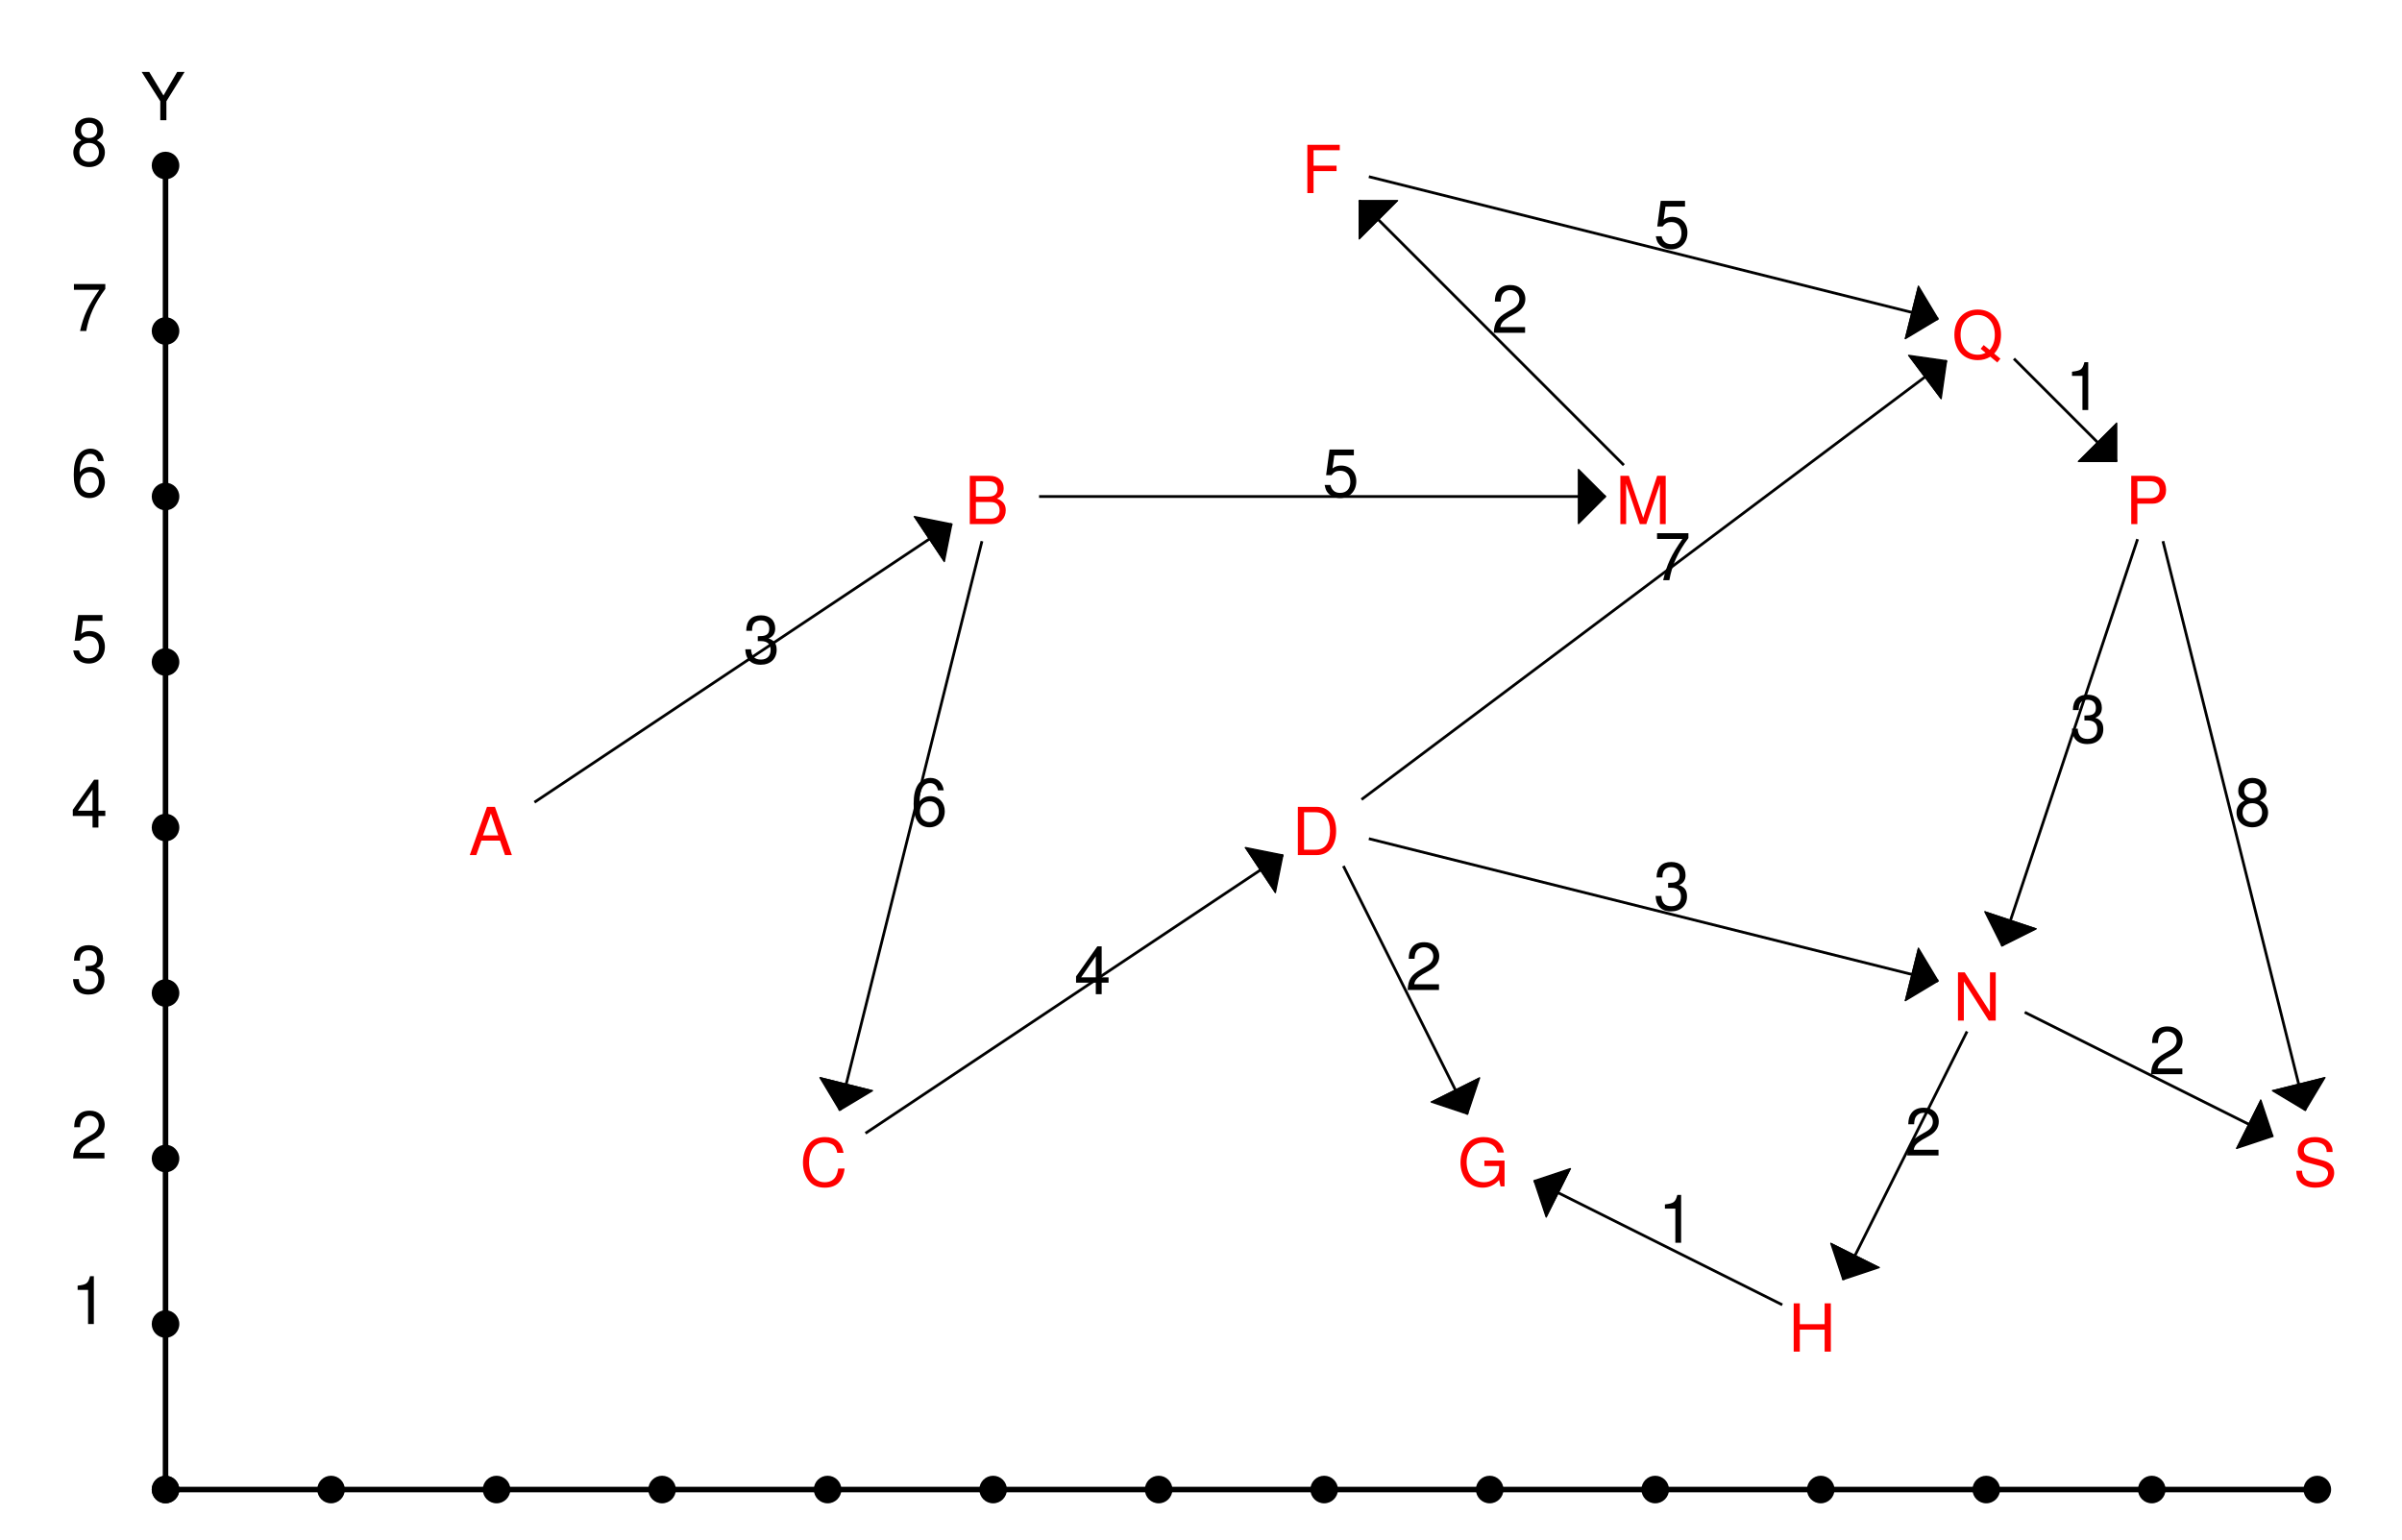
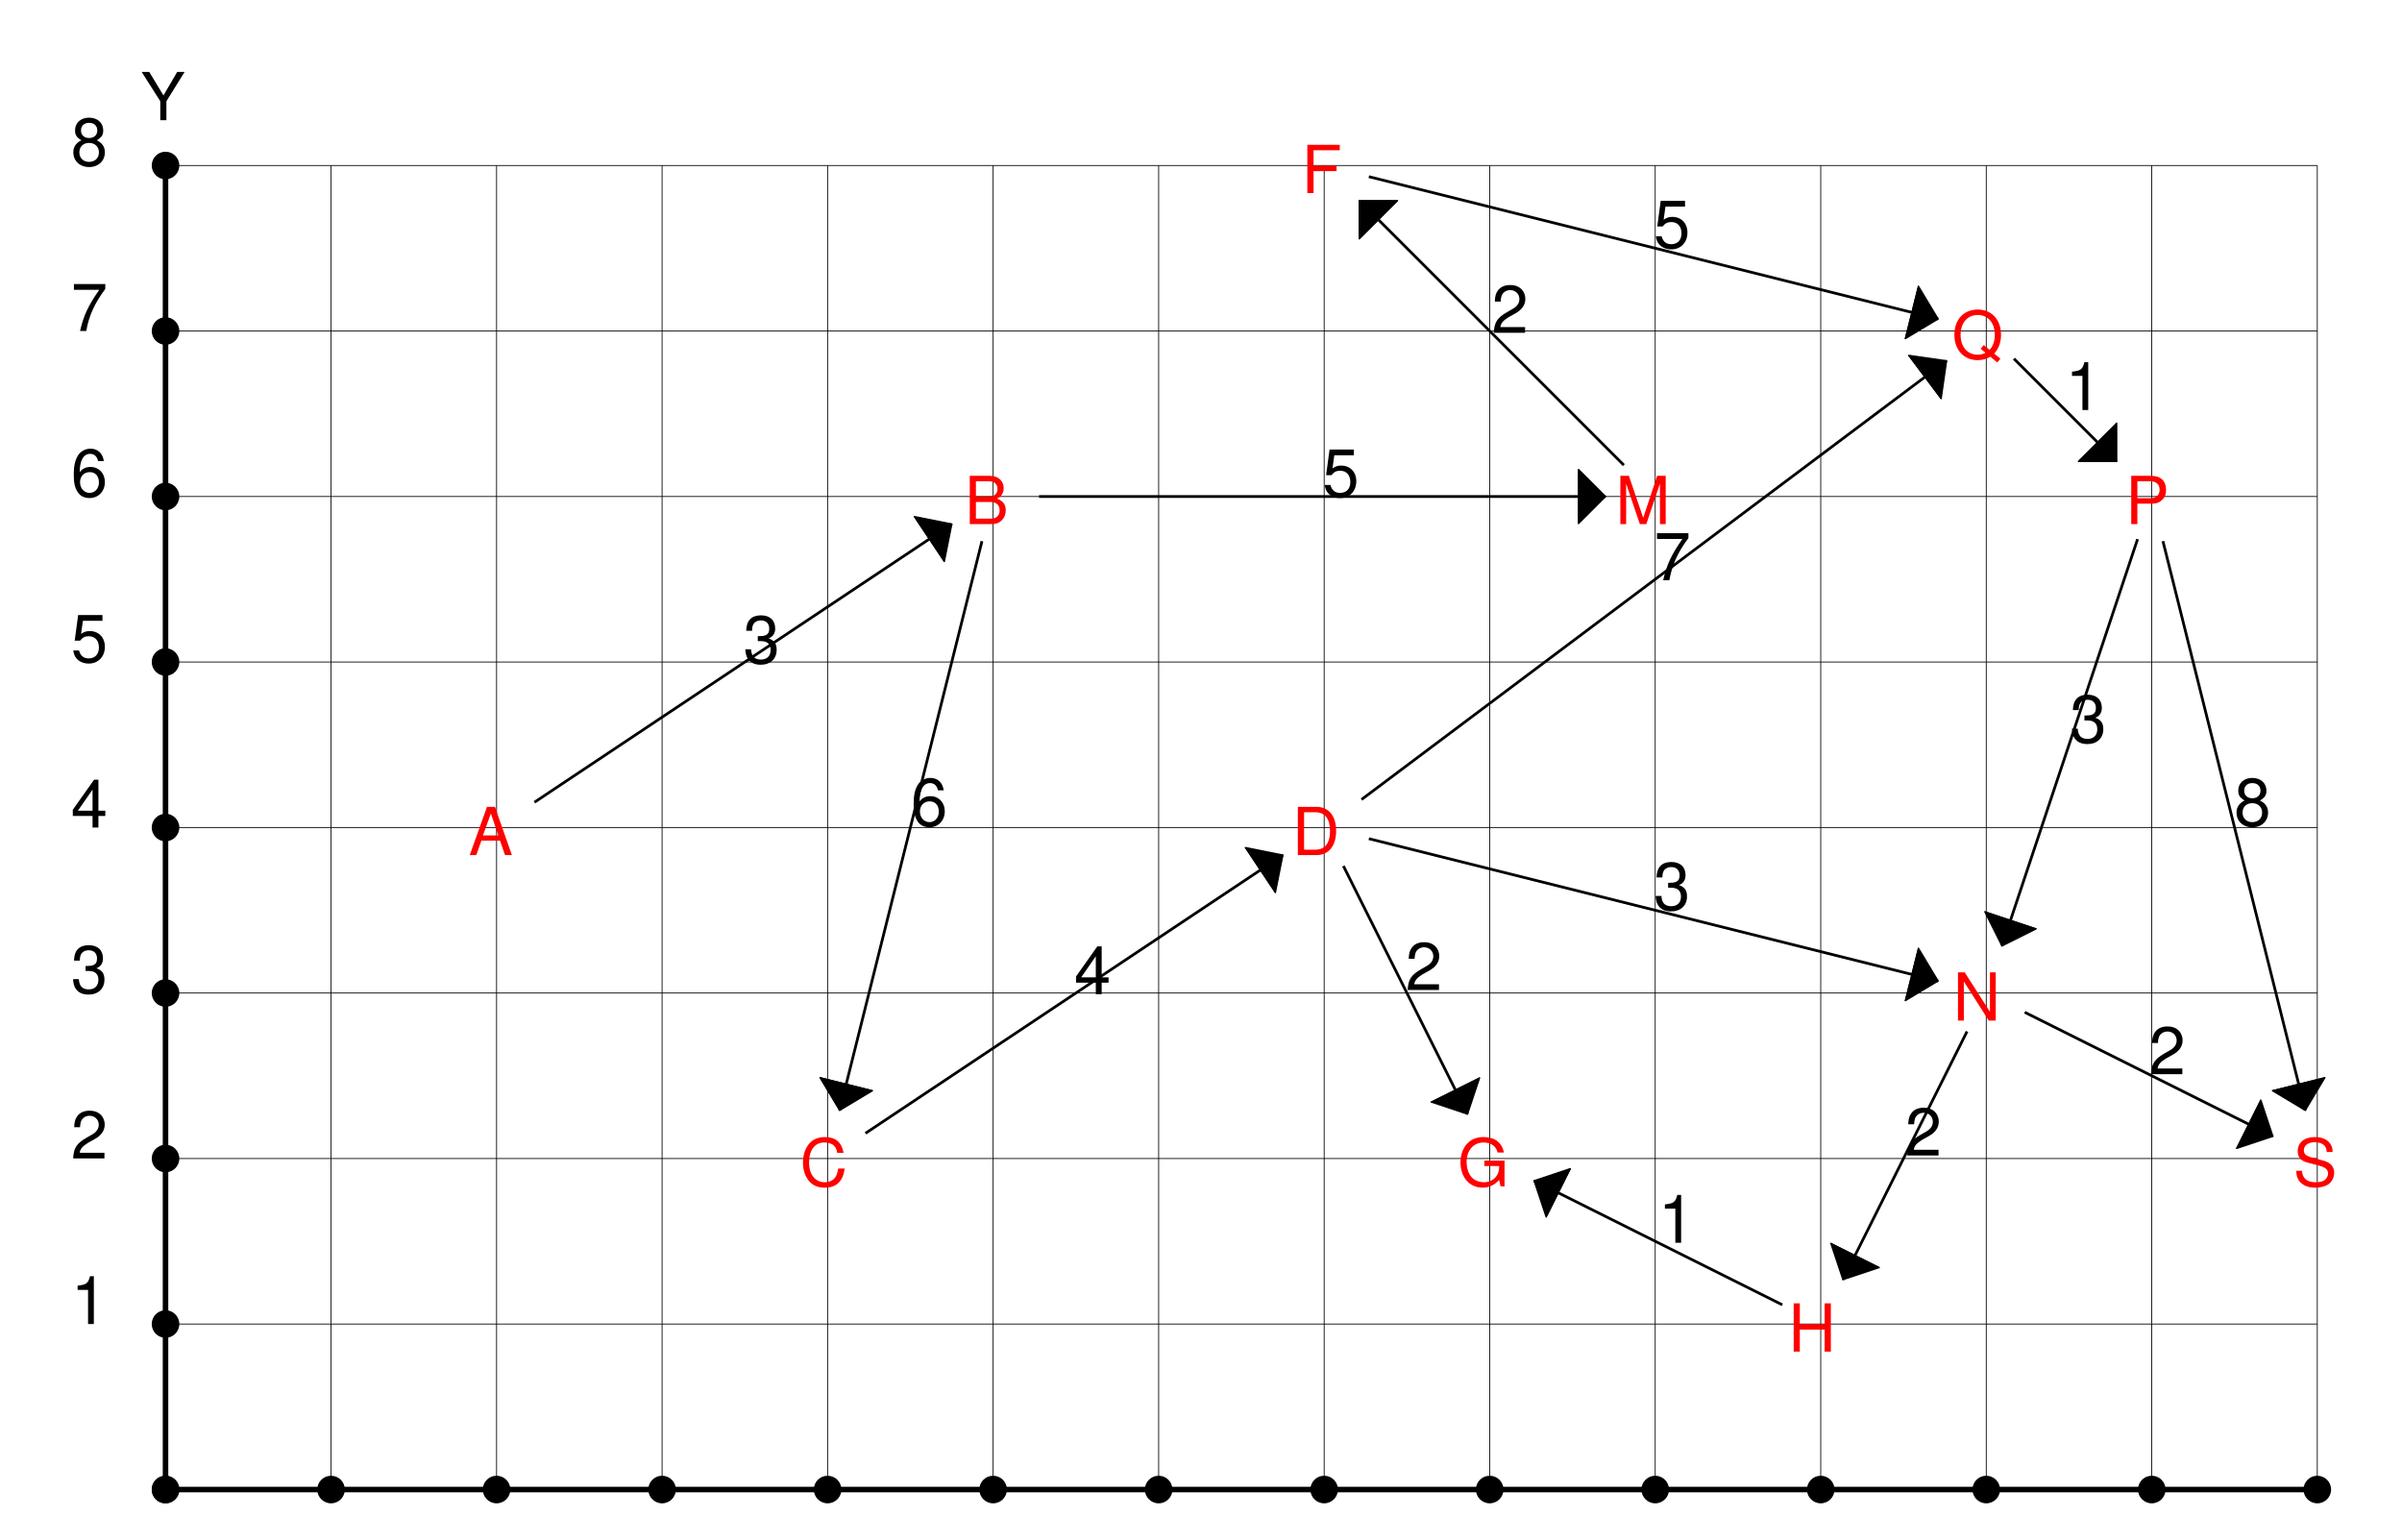
<svg xmlns="http://www.w3.org/2000/svg" xmlns:ns1="http://svgjs.com/svgjs" version="1.1">
  <defs id="SvgjsDefs1001">
-     <marker id="SvgjsMarker1054" markerWidth="20" markerHeight="20" refX="10" refY="10" viewBox="0 0 20 20" orient="auto">
-       <path id="SvgjsPath1055" d="M0,0 V20 L10,10 Z" stroke="#000000" stroke-width="0.5" />
+     <marker id="SvgjsMarker1077" markerWidth="20" markerHeight="20" refX="10" refY="10" viewBox="0 0 20 20" orient="auto">
+       <path id="SvgjsPath1078" d="M0,0 V20 L10,10 Z" stroke="#000000" stroke-width="0.5" />
    </marker>
  </defs>
  <svg id="SvgjsSvg1002" width="2" height="0" focusable="false" style="overflow: hidden; top: -100%; left: -100%; position: absolute; opacity: 0">
    <polyline id="SvgjsPolyline1003" points="0,0" />
    <path id="SvgjsPath1004" d="M0 0 " />
  </svg>
  <line id="SvgjsLine1006" x1="30" y1="270" x2="420" y2="270" stroke="#000000" stroke-width="1" />
  <text id="SvgjsText1007" font-family="Helvetica, Arial, sans-serif" x="440.766" y="280.895" ns1:data="{&quot;leading&quot;:&quot;1.3&quot;}">X</text>
-   <line id="SvgjsLine1008" x1="30" y1="30" x2="30" y2="270" stroke="#000000" stroke-width="1" />
-   <text id="SvgjsText1009" font-family="Helvetica, Arial, sans-serif" x="25.52" y="21.789" ns1:data="{&quot;leading&quot;:&quot;1.3&quot;}">Y</text>
-   <circle id="SvgjsCircle1010" r="2.5" cx="30" cy="270" />
-   <text id="SvgjsText1011" font-family="Helvetica, Arial, sans-serif" x="55.426" y="291.789" ns1:data="{&quot;leading&quot;:&quot;1.3&quot;}">1</text>
-   <circle id="SvgjsCircle1012" r="2.5" cx="60" cy="270" />
-   <text id="SvgjsText1013" font-family="Helvetica, Arial, sans-serif" x="85.426" y="291.789" ns1:data="{&quot;leading&quot;:&quot;1.3&quot;}">2</text>
-   <circle id="SvgjsCircle1014" r="2.5" cx="90" cy="270" />
-   <text id="SvgjsText1015" font-family="Helvetica, Arial, sans-serif" x="115.426" y="291.789" ns1:data="{&quot;leading&quot;:&quot;1.3&quot;}">3</text>
-   <circle id="SvgjsCircle1016" r="2.5" cx="120" cy="270" />
-   <text id="SvgjsText1017" font-family="Helvetica, Arial, sans-serif" x="145.426" y="291.789" ns1:data="{&quot;leading&quot;:&quot;1.3&quot;}">4</text>
-   <circle id="SvgjsCircle1018" r="2.5" cx="150" cy="270" />
-   <text id="SvgjsText1019" font-family="Helvetica, Arial, sans-serif" x="175.426" y="291.789" ns1:data="{&quot;leading&quot;:&quot;1.3&quot;}">5</text>
-   <circle id="SvgjsCircle1020" r="2.5" cx="180" cy="270" />
-   <text id="SvgjsText1021" font-family="Helvetica, Arial, sans-serif" x="205.426" y="291.789" ns1:data="{&quot;leading&quot;:&quot;1.3&quot;}">6</text>
-   <circle id="SvgjsCircle1022" r="2.5" cx="210" cy="270" />
-   <text id="SvgjsText1023" font-family="Helvetica, Arial, sans-serif" x="235.426" y="291.789" ns1:data="{&quot;leading&quot;:&quot;1.3&quot;}">7</text>
-   <circle id="SvgjsCircle1024" r="2.5" cx="240" cy="270" />
-   <text id="SvgjsText1025" font-family="Helvetica, Arial, sans-serif" x="265.426" y="291.789" ns1:data="{&quot;leading&quot;:&quot;1.3&quot;}">8</text>
-   <circle id="SvgjsCircle1026" r="2.5" cx="270" cy="270" />
-   <text id="SvgjsText1027" font-family="Helvetica, Arial, sans-serif" x="295.426" y="291.789" ns1:data="{&quot;leading&quot;:&quot;1.3&quot;}">9</text>
-   <circle id="SvgjsCircle1028" r="2.5" cx="300" cy="270" />
-   <text id="SvgjsText1029" font-family="Helvetica, Arial, sans-serif" x="320.852" y="291.789" ns1:data="{&quot;leading&quot;:&quot;1.3&quot;}">10</text>
-   <circle id="SvgjsCircle1030" r="2.5" cx="330" cy="270" />
-   <text id="SvgjsText1031" font-family="Helvetica, Arial, sans-serif" x="350.852" y="291.789" ns1:data="{&quot;leading&quot;:&quot;1.3&quot;}">11</text>
-   <circle id="SvgjsCircle1032" r="2.5" cx="360" cy="270" />
-   <text id="SvgjsText1033" font-family="Helvetica, Arial, sans-serif" x="380.852" y="291.789" ns1:data="{&quot;leading&quot;:&quot;1.3&quot;}">12</text>
-   <circle id="SvgjsCircle1034" r="2.5" cx="390" cy="270" />
-   <text id="SvgjsText1035" font-family="Helvetica, Arial, sans-serif" x="410.852" y="291.789" ns1:data="{&quot;leading&quot;:&quot;1.3&quot;}">13</text>
-   <circle id="SvgjsCircle1036" r="2.5" cx="420" cy="270" />
-   <circle id="SvgjsCircle1037" r="2.5" cx="30" cy="30" />
-   <text id="SvgjsText1038" font-family="Helvetica, Arial, sans-serif" x="12.852" y="240" ns1:data="{&quot;leading&quot;:&quot;1.3&quot;}">1</text>
-   <circle id="SvgjsCircle1039" r="2.5" cx="30" cy="60" />
-   <text id="SvgjsText1040" font-family="Helvetica, Arial, sans-serif" x="12.852" y="210" ns1:data="{&quot;leading&quot;:&quot;1.3&quot;}">2</text>
-   <circle id="SvgjsCircle1041" r="2.5" cx="30" cy="90" />
-   <text id="SvgjsText1042" font-family="Helvetica, Arial, sans-serif" x="12.852" y="180" ns1:data="{&quot;leading&quot;:&quot;1.3&quot;}">3</text>
-   <circle id="SvgjsCircle1043" r="2.5" cx="30" cy="120" />
-   <text id="SvgjsText1044" font-family="Helvetica, Arial, sans-serif" x="12.852" y="150" ns1:data="{&quot;leading&quot;:&quot;1.3&quot;}">4</text>
-   <circle id="SvgjsCircle1045" r="2.5" cx="30" cy="150" />
-   <text id="SvgjsText1046" font-family="Helvetica, Arial, sans-serif" x="12.852" y="120" ns1:data="{&quot;leading&quot;:&quot;1.3&quot;}">5</text>
-   <circle id="SvgjsCircle1047" r="2.5" cx="30" cy="180" />
-   <text id="SvgjsText1048" font-family="Helvetica, Arial, sans-serif" x="12.852" y="90" ns1:data="{&quot;leading&quot;:&quot;1.3&quot;}">6</text>
-   <circle id="SvgjsCircle1049" r="2.5" cx="30" cy="210" />
-   <text id="SvgjsText1050" font-family="Helvetica, Arial, sans-serif" x="12.852" y="60" ns1:data="{&quot;leading&quot;:&quot;1.3&quot;}">7</text>
-   <circle id="SvgjsCircle1051" r="2.5" cx="30" cy="240" />
-   <text id="SvgjsText1052" font-family="Helvetica, Arial, sans-serif" x="12.852" y="30" ns1:data="{&quot;leading&quot;:&quot;1.3&quot;}">8</text>
-   <circle id="SvgjsCircle1053" r="2.5" cx="30" cy="270" />
-   <line id="SvgjsLine1056" x1="248.096" y1="32.024" x2="351.269" y2="57.817" stroke="#000000" stroke-width="0.5" marker-end="url(#SvgjsMarker1054)" />
-   <text id="SvgjsText1057" font-family="Helvetica, Arial, sans-serif" x="299.682" y="44.921" ns1:data="{&quot;leading&quot;:&quot;1.3&quot;}">5</text>
-   <text id="SvgjsText1058" font-family="Helvetica, Arial, sans-serif" x="235.871" y="35" fill="#ff0000" ns1:data="{&quot;leading&quot;:&quot;1.3&quot;}">F</text>
-   <line id="SvgjsLine1059" x1="365.014" y1="65.014" x2="383.636" y2="83.636" stroke="#000000" stroke-width="0.5" marker-end="url(#SvgjsMarker1054)" />
-   <text id="SvgjsText1060" font-family="Helvetica, Arial, sans-serif" x="374.325" y="74.325" ns1:data="{&quot;leading&quot;:&quot;1.3&quot;}">1</text>
-   <text id="SvgjsText1061" font-family="Helvetica, Arial, sans-serif" x="353.77" y="65" fill="#ff0000" ns1:data="{&quot;leading&quot;:&quot;1.3&quot;}">Q</text>
-   <line id="SvgjsLine1062" x1="294.311" y1="84.311" x2="246.364" y2="36.364" stroke="#000000" stroke-width="0.5" marker-end="url(#SvgjsMarker1054)" />
-   <text id="SvgjsText1063" font-family="Helvetica, Arial, sans-serif" x="270.337" y="60.338" ns1:data="{&quot;leading&quot;:&quot;1.3&quot;}">2</text>
-   <text id="SvgjsText1064" font-family="Helvetica, Arial, sans-serif" x="292.777" y="95" fill="#ff0000" ns1:data="{&quot;leading&quot;:&quot;1.3&quot;}">M</text>
-   <line id="SvgjsLine1065" x1="387.424" y1="97.728" x2="362.846" y2="171.462" stroke="#000000" stroke-width="0.5" marker-end="url(#SvgjsMarker1054)" />
-   <text id="SvgjsText1066" font-family="Helvetica, Arial, sans-serif" x="375.135" y="134.595" ns1:data="{&quot;leading&quot;:&quot;1.3&quot;}">3</text>
-   <line id="SvgjsLine1067" x1="392.024" y1="98.096" x2="417.817" y2="201.269" stroke="#000000" stroke-width="0.5" marker-end="url(#SvgjsMarker1054)" />
-   <text id="SvgjsText1068" font-family="Helvetica, Arial, sans-serif" x="404.921" y="149.682" ns1:data="{&quot;leading&quot;:&quot;1.3&quot;}">8</text>
-   <text id="SvgjsText1069" font-family="Helvetica, Arial, sans-serif" x="385.184" y="95" fill="#ff0000" ns1:data="{&quot;leading&quot;:&quot;1.3&quot;}">P</text>
-   <line id="SvgjsLine1070" x1="177.976" y1="98.096" x2="152.183" y2="201.269" stroke="#000000" stroke-width="0.5" marker-end="url(#SvgjsMarker1054)" />
-   <text id="SvgjsText1071" font-family="Helvetica, Arial, sans-serif" x="165.079" y="149.682" ns1:data="{&quot;leading&quot;:&quot;1.3&quot;}">6</text>
-   <line id="SvgjsLine1072" x1="188.325" y1="90" x2="291" y2="90" stroke="#000000" stroke-width="0.5" marker-end="url(#SvgjsMarker1054)" />
-   <text id="SvgjsText1073" font-family="Helvetica, Arial, sans-serif" x="239.663" y="90" ns1:data="{&quot;leading&quot;:&quot;1.3&quot;}">5</text>
-   <text id="SvgjsText1074" font-family="Helvetica, Arial, sans-serif" x="174.816" y="95" fill="#ff0000" ns1:data="{&quot;leading&quot;:&quot;1.3&quot;}">B</text>
-   <line id="SvgjsLine1075" x1="96.865" y1="145.423" x2="172.512" y2="94.992" stroke="#000000" stroke-width="0.5" marker-end="url(#SvgjsMarker1054)" />
-   <text id="SvgjsText1076" font-family="Helvetica, Arial, sans-serif" x="134.688" y="120.208" ns1:data="{&quot;leading&quot;:&quot;1.3&quot;}">3</text>
-   <text id="SvgjsText1077" font-family="Helvetica, Arial, sans-serif" x="84.938" y="155" fill="#ff0000" ns1:data="{&quot;leading&quot;:&quot;1.3&quot;}">A</text>
-   <line id="SvgjsLine1078" x1="243.485" y1="156.97" x2="265.975" y2="201.95" stroke="#000000" stroke-width="0.5" marker-end="url(#SvgjsMarker1054)" />
-   <text id="SvgjsText1079" font-family="Helvetica, Arial, sans-serif" x="254.73" y="179.46" ns1:data="{&quot;leading&quot;:&quot;1.3&quot;}">2</text>
-   <line id="SvgjsLine1080" x1="248.096" y1="152.024" x2="351.269" y2="177.817" stroke="#000000" stroke-width="0.5" marker-end="url(#SvgjsMarker1054)" />
-   <text id="SvgjsText1081" font-family="Helvetica, Arial, sans-serif" x="299.682" y="164.921" ns1:data="{&quot;leading&quot;:&quot;1.3&quot;}">3</text>
-   <line id="SvgjsLine1082" x1="246.768" y1="144.924" x2="352.8" y2="65.4" stroke="#000000" stroke-width="0.5" marker-end="url(#SvgjsMarker1054)" />
-   <text id="SvgjsText1083" font-family="Helvetica, Arial, sans-serif" x="299.784" y="105.162" ns1:data="{&quot;leading&quot;:&quot;1.3&quot;}">7</text>
-   <text id="SvgjsText1084" font-family="Helvetica, Arial, sans-serif" x="234.168" y="155" fill="#ff0000" ns1:data="{&quot;leading&quot;:&quot;1.3&quot;}">D</text>
-   <line id="SvgjsLine1085" x1="356.515" y1="186.97" x2="334.025" y2="231.95" stroke="#000000" stroke-width="0.5" marker-end="url(#SvgjsMarker1054)" />
-   <text id="SvgjsText1086" font-family="Helvetica, Arial, sans-serif" x="345.27" y="209.46" ns1:data="{&quot;leading&quot;:&quot;1.3&quot;}">2</text>
-   <line id="SvgjsLine1087" x1="366.97" y1="183.485" x2="411.95" y2="205.975" stroke="#000000" stroke-width="0.5" marker-end="url(#SvgjsMarker1054)" />
-   <text id="SvgjsText1088" font-family="Helvetica, Arial, sans-serif" x="389.46" y="194.73" ns1:data="{&quot;leading&quot;:&quot;1.3&quot;}">2</text>
-   <text id="SvgjsText1089" font-family="Helvetica, Arial, sans-serif" x="353.969" y="185" fill="#ff0000" ns1:data="{&quot;leading&quot;:&quot;1.3&quot;}">N</text>
-   <line id="SvgjsLine1090" x1="156.865" y1="205.423" x2="232.512" y2="154.992" stroke="#000000" stroke-width="0.5" marker-end="url(#SvgjsMarker1054)" />
-   <text id="SvgjsText1091" font-family="Helvetica, Arial, sans-serif" x="194.688" y="180.208" ns1:data="{&quot;leading&quot;:&quot;1.3&quot;}">4</text>
-   <text id="SvgjsText1092" font-family="Helvetica, Arial, sans-serif" x="144.953" y="215" fill="#ff0000" ns1:data="{&quot;leading&quot;:&quot;1.3&quot;}">C</text>
-   <text id="SvgjsText1093" font-family="Helvetica, Arial, sans-serif" x="415.609" y="215" fill="#ff0000" ns1:data="{&quot;leading&quot;:&quot;1.3&quot;}">S</text>
-   <text id="SvgjsText1094" font-family="Helvetica, Arial, sans-serif" x="264.176" y="215" fill="#ff0000" ns1:data="{&quot;leading&quot;:&quot;1.3&quot;}">G</text>
-   <line id="SvgjsLine1095" x1="323.03" y1="236.515" x2="278.05" y2="214.025" stroke="#000000" stroke-width="0.5" marker-end="url(#SvgjsMarker1054)" />
-   <text id="SvgjsText1096" font-family="Helvetica, Arial, sans-serif" x="300.54" y="225.27" ns1:data="{&quot;leading&quot;:&quot;1.3&quot;}">1</text>
-   <text id="SvgjsText1097" font-family="Helvetica, Arial, sans-serif" x="324.098" y="245" fill="#ff0000" ns1:data="{&quot;leading&quot;:&quot;1.3&quot;}">H</text>
+   <line id="SvgjsLine1008" x1="30" y1="30" x2="420" y2="30" stroke="#000000" stroke-width="0.15" />
+   <line id="SvgjsLine1009" x1="30" y1="60" x2="420" y2="60" stroke="#000000" stroke-width="0.15" />
+   <line id="SvgjsLine1010" x1="30" y1="90" x2="420" y2="90" stroke="#000000" stroke-width="0.15" />
+   <line id="SvgjsLine1011" x1="30" y1="120" x2="420" y2="120" stroke="#000000" stroke-width="0.15" />
+   <line id="SvgjsLine1012" x1="30" y1="150" x2="420" y2="150" stroke="#000000" stroke-width="0.15" />
+   <line id="SvgjsLine1013" x1="30" y1="180" x2="420" y2="180" stroke="#000000" stroke-width="0.15" />
+   <line id="SvgjsLine1014" x1="30" y1="210" x2="420" y2="210" stroke="#000000" stroke-width="0.15" />
+   <line id="SvgjsLine1015" x1="30" y1="240" x2="420" y2="240" stroke="#000000" stroke-width="0.15" />
+   <line id="SvgjsLine1016" x1="30" y1="270" x2="420" y2="270" stroke="#000000" stroke-width="0.15" />
+   <line id="SvgjsLine1017" x1="30" y1="30" x2="30" y2="270" stroke="#000000" stroke-width="1" />
+   <text id="SvgjsText1018" font-family="Helvetica, Arial, sans-serif" x="25.52" y="21.789" ns1:data="{&quot;leading&quot;:&quot;1.3&quot;}">Y</text>
+   <line id="SvgjsLine1019" x1="30" y1="30" x2="30" y2="270" stroke="#000000" stroke-width="0.15" />
+   <line id="SvgjsLine1020" x1="60" y1="30" x2="60" y2="270" stroke="#000000" stroke-width="0.15" />
+   <line id="SvgjsLine1021" x1="90" y1="30" x2="90" y2="270" stroke="#000000" stroke-width="0.15" />
+   <line id="SvgjsLine1022" x1="120" y1="30" x2="120" y2="270" stroke="#000000" stroke-width="0.15" />
+   <line id="SvgjsLine1023" x1="150" y1="30" x2="150" y2="270" stroke="#000000" stroke-width="0.15" />
+   <line id="SvgjsLine1024" x1="180" y1="30" x2="180" y2="270" stroke="#000000" stroke-width="0.15" />
+   <line id="SvgjsLine1025" x1="210" y1="30" x2="210" y2="270" stroke="#000000" stroke-width="0.15" />
+   <line id="SvgjsLine1026" x1="240" y1="30" x2="240" y2="270" stroke="#000000" stroke-width="0.15" />
+   <line id="SvgjsLine1027" x1="270" y1="30" x2="270" y2="270" stroke="#000000" stroke-width="0.15" />
+   <line id="SvgjsLine1028" x1="300" y1="30" x2="300" y2="270" stroke="#000000" stroke-width="0.15" />
+   <line id="SvgjsLine1029" x1="330" y1="30" x2="330" y2="270" stroke="#000000" stroke-width="0.15" />
+   <line id="SvgjsLine1030" x1="360" y1="30" x2="360" y2="270" stroke="#000000" stroke-width="0.15" />
+   <line id="SvgjsLine1031" x1="390" y1="30" x2="390" y2="270" stroke="#000000" stroke-width="0.15" />
+   <line id="SvgjsLine1032" x1="420" y1="30" x2="420" y2="270" stroke="#000000" stroke-width="0.15" />
+   <circle id="SvgjsCircle1033" r="2.5" cx="30" cy="270" />
+   <text id="SvgjsText1034" font-family="Helvetica, Arial, sans-serif" x="55.426" y="291.789" ns1:data="{&quot;leading&quot;:&quot;1.3&quot;}">1</text>
+   <circle id="SvgjsCircle1035" r="2.5" cx="60" cy="270" />
+   <text id="SvgjsText1036" font-family="Helvetica, Arial, sans-serif" x="85.426" y="291.789" ns1:data="{&quot;leading&quot;:&quot;1.3&quot;}">2</text>
+   <circle id="SvgjsCircle1037" r="2.5" cx="90" cy="270" />
+   <text id="SvgjsText1038" font-family="Helvetica, Arial, sans-serif" x="115.426" y="291.789" ns1:data="{&quot;leading&quot;:&quot;1.3&quot;}">3</text>
+   <circle id="SvgjsCircle1039" r="2.5" cx="120" cy="270" />
+   <text id="SvgjsText1040" font-family="Helvetica, Arial, sans-serif" x="145.426" y="291.789" ns1:data="{&quot;leading&quot;:&quot;1.3&quot;}">4</text>
+   <circle id="SvgjsCircle1041" r="2.5" cx="150" cy="270" />
+   <text id="SvgjsText1042" font-family="Helvetica, Arial, sans-serif" x="175.426" y="291.789" ns1:data="{&quot;leading&quot;:&quot;1.3&quot;}">5</text>
+   <circle id="SvgjsCircle1043" r="2.5" cx="180" cy="270" />
+   <text id="SvgjsText1044" font-family="Helvetica, Arial, sans-serif" x="205.426" y="291.789" ns1:data="{&quot;leading&quot;:&quot;1.3&quot;}">6</text>
+   <circle id="SvgjsCircle1045" r="2.5" cx="210" cy="270" />
+   <text id="SvgjsText1046" font-family="Helvetica, Arial, sans-serif" x="235.426" y="291.789" ns1:data="{&quot;leading&quot;:&quot;1.3&quot;}">7</text>
+   <circle id="SvgjsCircle1047" r="2.5" cx="240" cy="270" />
+   <text id="SvgjsText1048" font-family="Helvetica, Arial, sans-serif" x="265.426" y="291.789" ns1:data="{&quot;leading&quot;:&quot;1.3&quot;}">8</text>
+   <circle id="SvgjsCircle1049" r="2.5" cx="270" cy="270" />
+   <text id="SvgjsText1050" font-family="Helvetica, Arial, sans-serif" x="295.426" y="291.789" ns1:data="{&quot;leading&quot;:&quot;1.3&quot;}">9</text>
+   <circle id="SvgjsCircle1051" r="2.5" cx="300" cy="270" />
+   <text id="SvgjsText1052" font-family="Helvetica, Arial, sans-serif" x="320.852" y="291.789" ns1:data="{&quot;leading&quot;:&quot;1.3&quot;}">10</text>
+   <circle id="SvgjsCircle1053" r="2.5" cx="330" cy="270" />
+   <text id="SvgjsText1054" font-family="Helvetica, Arial, sans-serif" x="350.852" y="291.789" ns1:data="{&quot;leading&quot;:&quot;1.3&quot;}">11</text>
+   <circle id="SvgjsCircle1055" r="2.5" cx="360" cy="270" />
+   <text id="SvgjsText1056" font-family="Helvetica, Arial, sans-serif" x="380.852" y="291.789" ns1:data="{&quot;leading&quot;:&quot;1.3&quot;}">12</text>
+   <circle id="SvgjsCircle1057" r="2.5" cx="390" cy="270" />
+   <text id="SvgjsText1058" font-family="Helvetica, Arial, sans-serif" x="410.852" y="291.789" ns1:data="{&quot;leading&quot;:&quot;1.3&quot;}">13</text>
+   <circle id="SvgjsCircle1059" r="2.5" cx="420" cy="270" />
+   <circle id="SvgjsCircle1060" r="2.5" cx="30" cy="30" />
+   <text id="SvgjsText1061" font-family="Helvetica, Arial, sans-serif" x="12.852" y="240" ns1:data="{&quot;leading&quot;:&quot;1.3&quot;}">1</text>
+   <circle id="SvgjsCircle1062" r="2.5" cx="30" cy="60" />
+   <text id="SvgjsText1063" font-family="Helvetica, Arial, sans-serif" x="12.852" y="210" ns1:data="{&quot;leading&quot;:&quot;1.3&quot;}">2</text>
+   <circle id="SvgjsCircle1064" r="2.5" cx="30" cy="90" />
+   <text id="SvgjsText1065" font-family="Helvetica, Arial, sans-serif" x="12.852" y="180" ns1:data="{&quot;leading&quot;:&quot;1.3&quot;}">3</text>
+   <circle id="SvgjsCircle1066" r="2.5" cx="30" cy="120" />
+   <text id="SvgjsText1067" font-family="Helvetica, Arial, sans-serif" x="12.852" y="150" ns1:data="{&quot;leading&quot;:&quot;1.3&quot;}">4</text>
+   <circle id="SvgjsCircle1068" r="2.5" cx="30" cy="150" />
+   <text id="SvgjsText1069" font-family="Helvetica, Arial, sans-serif" x="12.852" y="120" ns1:data="{&quot;leading&quot;:&quot;1.3&quot;}">5</text>
+   <circle id="SvgjsCircle1070" r="2.5" cx="30" cy="180" />
+   <text id="SvgjsText1071" font-family="Helvetica, Arial, sans-serif" x="12.852" y="90" ns1:data="{&quot;leading&quot;:&quot;1.3&quot;}">6</text>
+   <circle id="SvgjsCircle1072" r="2.5" cx="30" cy="210" />
+   <text id="SvgjsText1073" font-family="Helvetica, Arial, sans-serif" x="12.852" y="60" ns1:data="{&quot;leading&quot;:&quot;1.3&quot;}">7</text>
+   <circle id="SvgjsCircle1074" r="2.5" cx="30" cy="240" />
+   <text id="SvgjsText1075" font-family="Helvetica, Arial, sans-serif" x="12.852" y="30" ns1:data="{&quot;leading&quot;:&quot;1.3&quot;}">8</text>
+   <circle id="SvgjsCircle1076" r="2.5" cx="30" cy="270" />
+   <line id="SvgjsLine1079" x1="248.096" y1="32.024" x2="351.269" y2="57.817" stroke="#000000" stroke-width="0.5" marker-end="url(#SvgjsMarker1077)" />
+   <text id="SvgjsText1080" font-family="Helvetica, Arial, sans-serif" x="299.682" y="44.921" ns1:data="{&quot;leading&quot;:&quot;1.3&quot;}">5</text>
+   <text id="SvgjsText1081" font-family="Helvetica, Arial, sans-serif" x="235.871" y="35" fill="#ff0000" ns1:data="{&quot;leading&quot;:&quot;1.3&quot;}">F</text>
+   <line id="SvgjsLine1082" x1="365.014" y1="65.014" x2="383.636" y2="83.636" stroke="#000000" stroke-width="0.5" marker-end="url(#SvgjsMarker1077)" />
+   <text id="SvgjsText1083" font-family="Helvetica, Arial, sans-serif" x="374.325" y="74.325" ns1:data="{&quot;leading&quot;:&quot;1.3&quot;}">1</text>
+   <text id="SvgjsText1084" font-family="Helvetica, Arial, sans-serif" x="353.77" y="65" fill="#ff0000" ns1:data="{&quot;leading&quot;:&quot;1.3&quot;}">Q</text>
+   <line id="SvgjsLine1085" x1="294.311" y1="84.311" x2="246.364" y2="36.364" stroke="#000000" stroke-width="0.5" marker-end="url(#SvgjsMarker1077)" />
+   <text id="SvgjsText1086" font-family="Helvetica, Arial, sans-serif" x="270.337" y="60.338" ns1:data="{&quot;leading&quot;:&quot;1.3&quot;}">2</text>
+   <text id="SvgjsText1087" font-family="Helvetica, Arial, sans-serif" x="292.777" y="95" fill="#ff0000" ns1:data="{&quot;leading&quot;:&quot;1.3&quot;}">M</text>
+   <line id="SvgjsLine1088" x1="387.424" y1="97.728" x2="362.846" y2="171.462" stroke="#000000" stroke-width="0.5" marker-end="url(#SvgjsMarker1077)" />
+   <text id="SvgjsText1089" font-family="Helvetica, Arial, sans-serif" x="375.135" y="134.595" ns1:data="{&quot;leading&quot;:&quot;1.3&quot;}">3</text>
+   <line id="SvgjsLine1090" x1="392.024" y1="98.096" x2="417.817" y2="201.269" stroke="#000000" stroke-width="0.5" marker-end="url(#SvgjsMarker1077)" />
+   <text id="SvgjsText1091" font-family="Helvetica, Arial, sans-serif" x="404.921" y="149.682" ns1:data="{&quot;leading&quot;:&quot;1.3&quot;}">8</text>
+   <text id="SvgjsText1092" font-family="Helvetica, Arial, sans-serif" x="385.184" y="95" fill="#ff0000" ns1:data="{&quot;leading&quot;:&quot;1.3&quot;}">P</text>
+   <line id="SvgjsLine1093" x1="177.976" y1="98.096" x2="152.183" y2="201.269" stroke="#000000" stroke-width="0.5" marker-end="url(#SvgjsMarker1077)" />
+   <text id="SvgjsText1094" font-family="Helvetica, Arial, sans-serif" x="165.079" y="149.682" ns1:data="{&quot;leading&quot;:&quot;1.3&quot;}">6</text>
+   <line id="SvgjsLine1095" x1="188.325" y1="90" x2="291" y2="90" stroke="#000000" stroke-width="0.5" marker-end="url(#SvgjsMarker1077)" />
+   <text id="SvgjsText1096" font-family="Helvetica, Arial, sans-serif" x="239.663" y="90" ns1:data="{&quot;leading&quot;:&quot;1.3&quot;}">5</text>
+   <text id="SvgjsText1097" font-family="Helvetica, Arial, sans-serif" x="174.816" y="95" fill="#ff0000" ns1:data="{&quot;leading&quot;:&quot;1.3&quot;}">B</text>
+   <line id="SvgjsLine1098" x1="96.865" y1="145.423" x2="172.512" y2="94.992" stroke="#000000" stroke-width="0.5" marker-end="url(#SvgjsMarker1077)" />
+   <text id="SvgjsText1099" font-family="Helvetica, Arial, sans-serif" x="134.688" y="120.208" ns1:data="{&quot;leading&quot;:&quot;1.3&quot;}">3</text>
+   <text id="SvgjsText1100" font-family="Helvetica, Arial, sans-serif" x="84.938" y="155" fill="#ff0000" ns1:data="{&quot;leading&quot;:&quot;1.3&quot;}">A</text>
+   <line id="SvgjsLine1101" x1="243.485" y1="156.97" x2="265.975" y2="201.95" stroke="#000000" stroke-width="0.5" marker-end="url(#SvgjsMarker1077)" />
+   <text id="SvgjsText1102" font-family="Helvetica, Arial, sans-serif" x="254.73" y="179.46" ns1:data="{&quot;leading&quot;:&quot;1.3&quot;}">2</text>
+   <line id="SvgjsLine1103" x1="248.096" y1="152.024" x2="351.269" y2="177.817" stroke="#000000" stroke-width="0.5" marker-end="url(#SvgjsMarker1077)" />
+   <text id="SvgjsText1104" font-family="Helvetica, Arial, sans-serif" x="299.682" y="164.921" ns1:data="{&quot;leading&quot;:&quot;1.3&quot;}">3</text>
+   <line id="SvgjsLine1105" x1="246.768" y1="144.924" x2="352.8" y2="65.4" stroke="#000000" stroke-width="0.5" marker-end="url(#SvgjsMarker1077)" />
+   <text id="SvgjsText1106" font-family="Helvetica, Arial, sans-serif" x="299.784" y="105.162" ns1:data="{&quot;leading&quot;:&quot;1.3&quot;}">7</text>
+   <text id="SvgjsText1107" font-family="Helvetica, Arial, sans-serif" x="234.168" y="155" fill="#ff0000" ns1:data="{&quot;leading&quot;:&quot;1.3&quot;}">D</text>
+   <line id="SvgjsLine1108" x1="356.515" y1="186.97" x2="334.025" y2="231.95" stroke="#000000" stroke-width="0.5" marker-end="url(#SvgjsMarker1077)" />
+   <text id="SvgjsText1109" font-family="Helvetica, Arial, sans-serif" x="345.27" y="209.46" ns1:data="{&quot;leading&quot;:&quot;1.3&quot;}">2</text>
+   <line id="SvgjsLine1110" x1="366.97" y1="183.485" x2="411.95" y2="205.975" stroke="#000000" stroke-width="0.5" marker-end="url(#SvgjsMarker1077)" />
+   <text id="SvgjsText1111" font-family="Helvetica, Arial, sans-serif" x="389.46" y="194.73" ns1:data="{&quot;leading&quot;:&quot;1.3&quot;}">2</text>
+   <text id="SvgjsText1112" font-family="Helvetica, Arial, sans-serif" x="353.969" y="185" fill="#ff0000" ns1:data="{&quot;leading&quot;:&quot;1.3&quot;}">N</text>
+   <line id="SvgjsLine1113" x1="156.865" y1="205.423" x2="232.512" y2="154.992" stroke="#000000" stroke-width="0.5" marker-end="url(#SvgjsMarker1077)" />
+   <text id="SvgjsText1114" font-family="Helvetica, Arial, sans-serif" x="194.688" y="180.208" ns1:data="{&quot;leading&quot;:&quot;1.3&quot;}">4</text>
+   <text id="SvgjsText1115" font-family="Helvetica, Arial, sans-serif" x="144.953" y="215" fill="#ff0000" ns1:data="{&quot;leading&quot;:&quot;1.3&quot;}">C</text>
+   <text id="SvgjsText1116" font-family="Helvetica, Arial, sans-serif" x="415.609" y="215" fill="#ff0000" ns1:data="{&quot;leading&quot;:&quot;1.3&quot;}">S</text>
+   <text id="SvgjsText1117" font-family="Helvetica, Arial, sans-serif" x="264.176" y="215" fill="#ff0000" ns1:data="{&quot;leading&quot;:&quot;1.3&quot;}">G</text>
+   <line id="SvgjsLine1118" x1="323.03" y1="236.515" x2="278.05" y2="214.025" stroke="#000000" stroke-width="0.5" marker-end="url(#SvgjsMarker1077)" />
+   <text id="SvgjsText1119" font-family="Helvetica, Arial, sans-serif" x="300.54" y="225.27" ns1:data="{&quot;leading&quot;:&quot;1.3&quot;}">1</text>
+   <text id="SvgjsText1120" font-family="Helvetica, Arial, sans-serif" x="324.098" y="245" fill="#ff0000" ns1:data="{&quot;leading&quot;:&quot;1.3&quot;}">H</text>
</svg>
